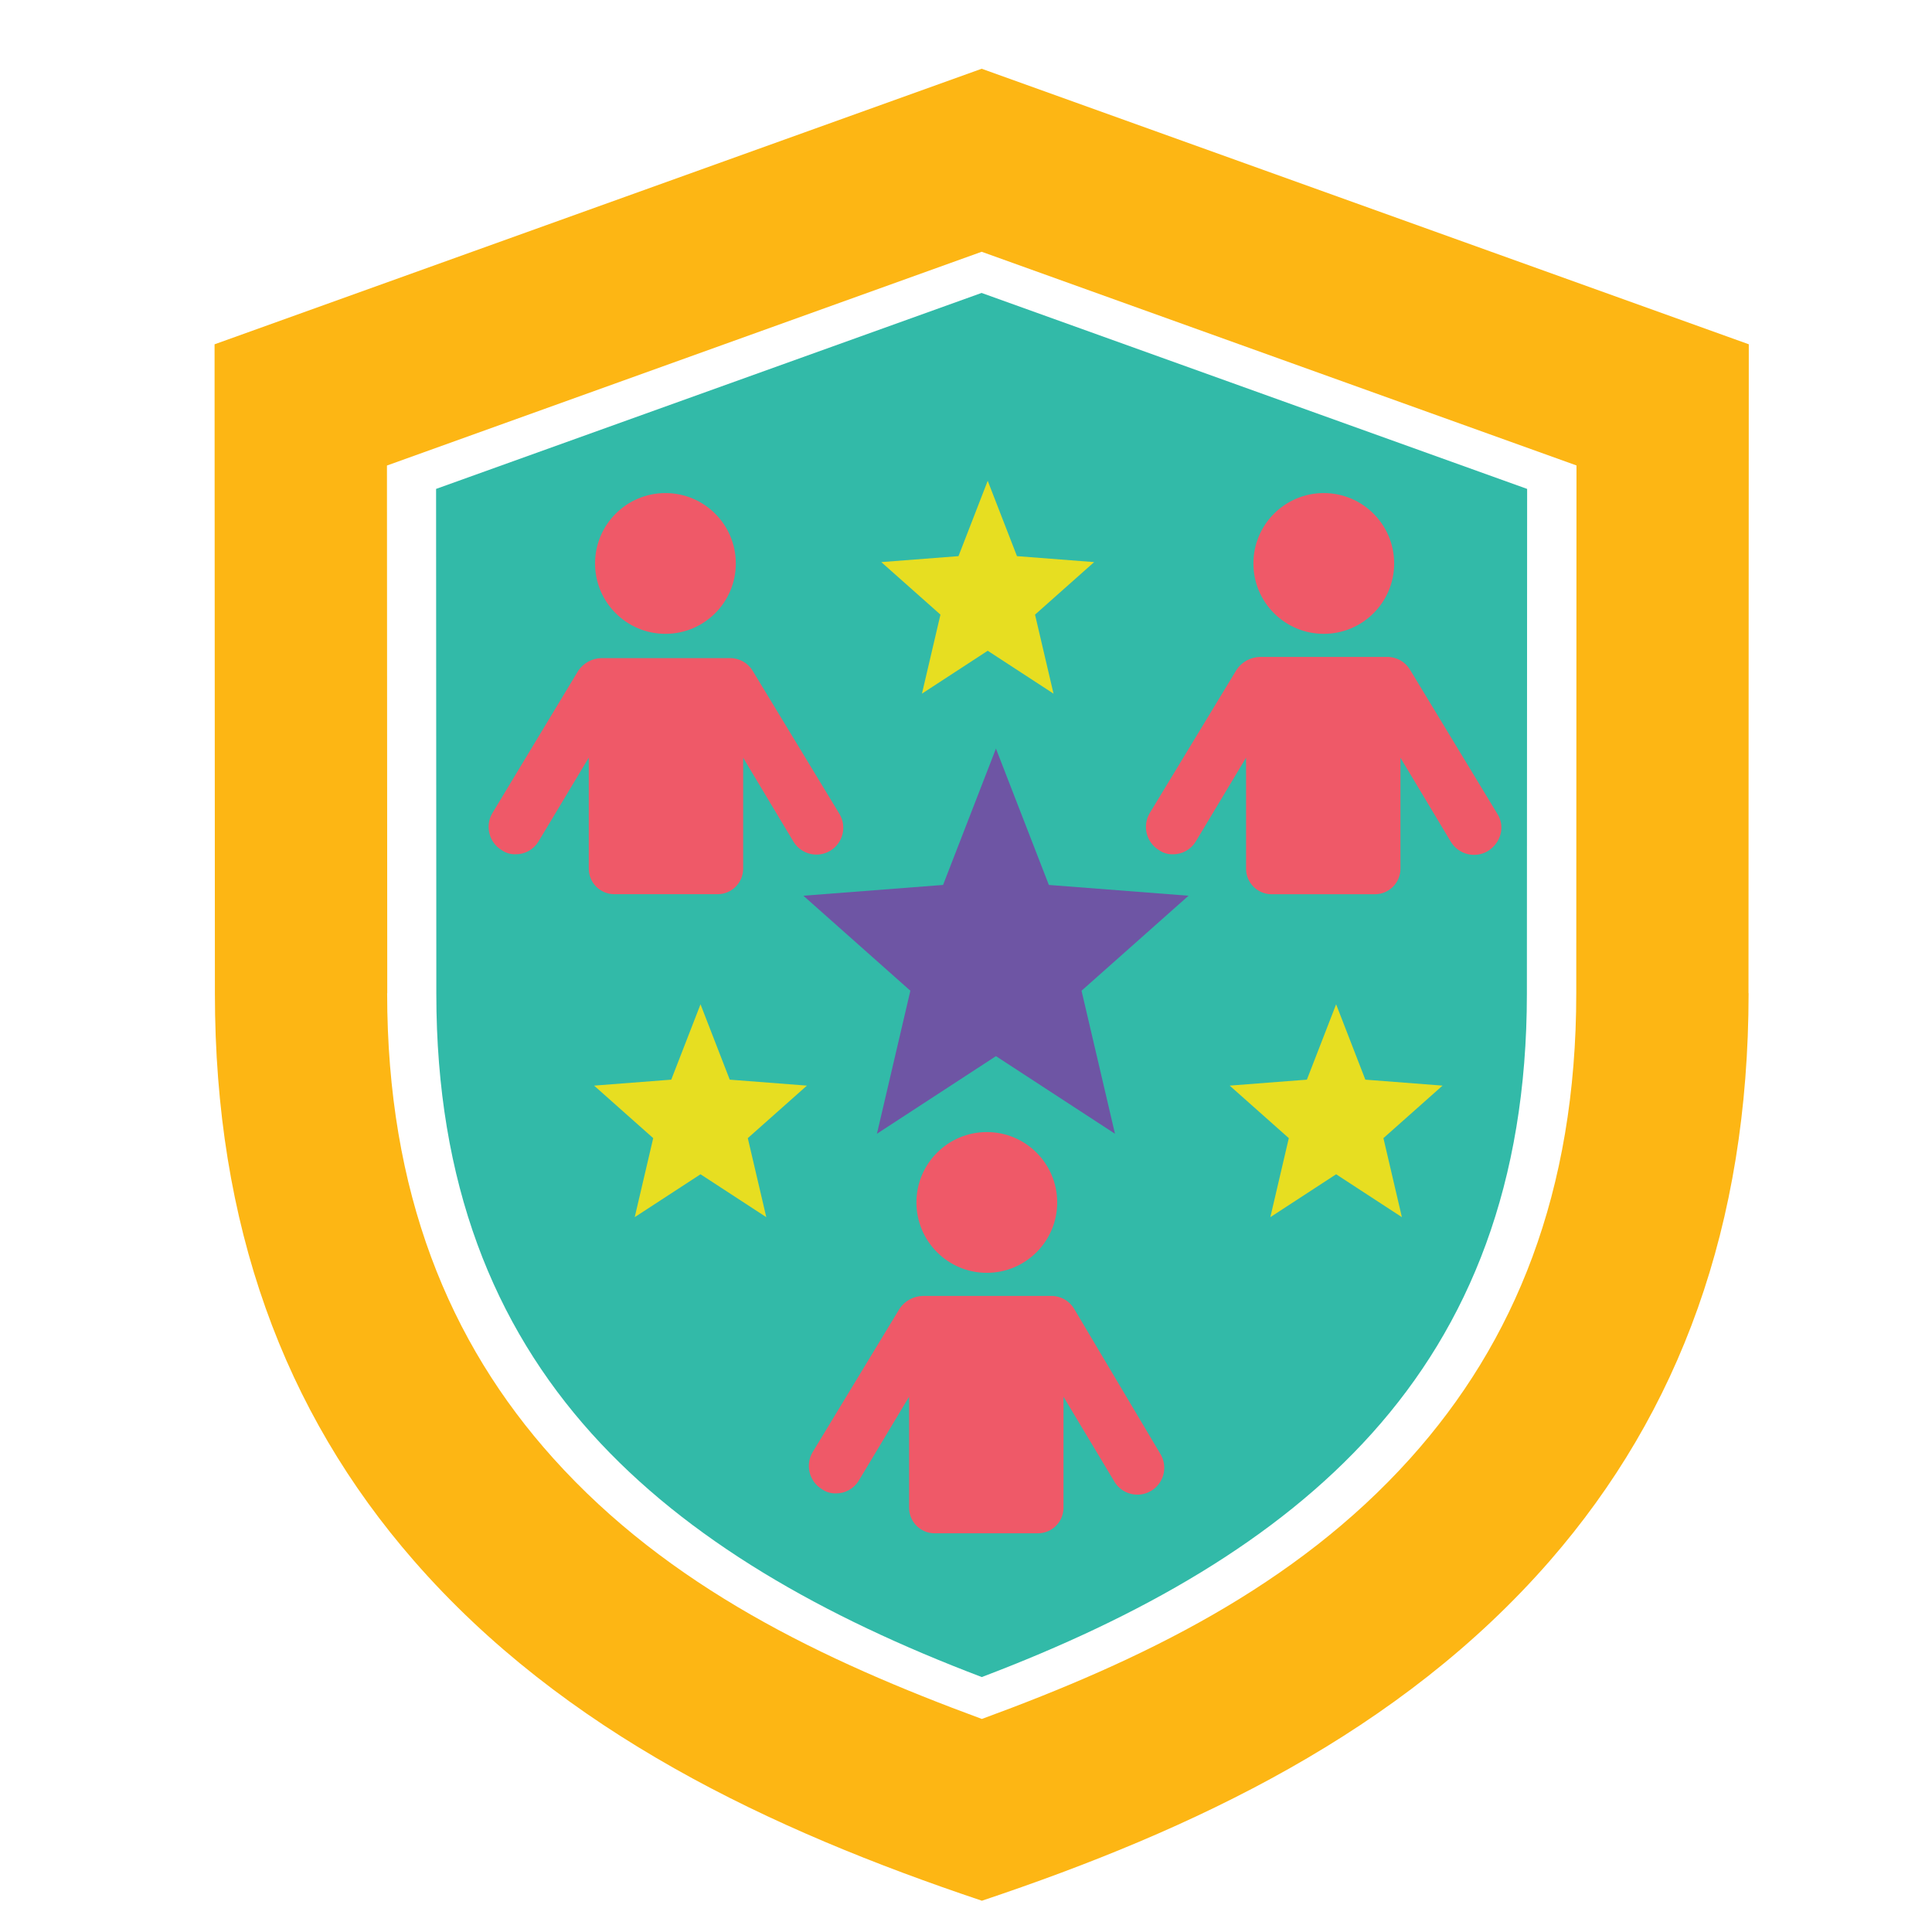
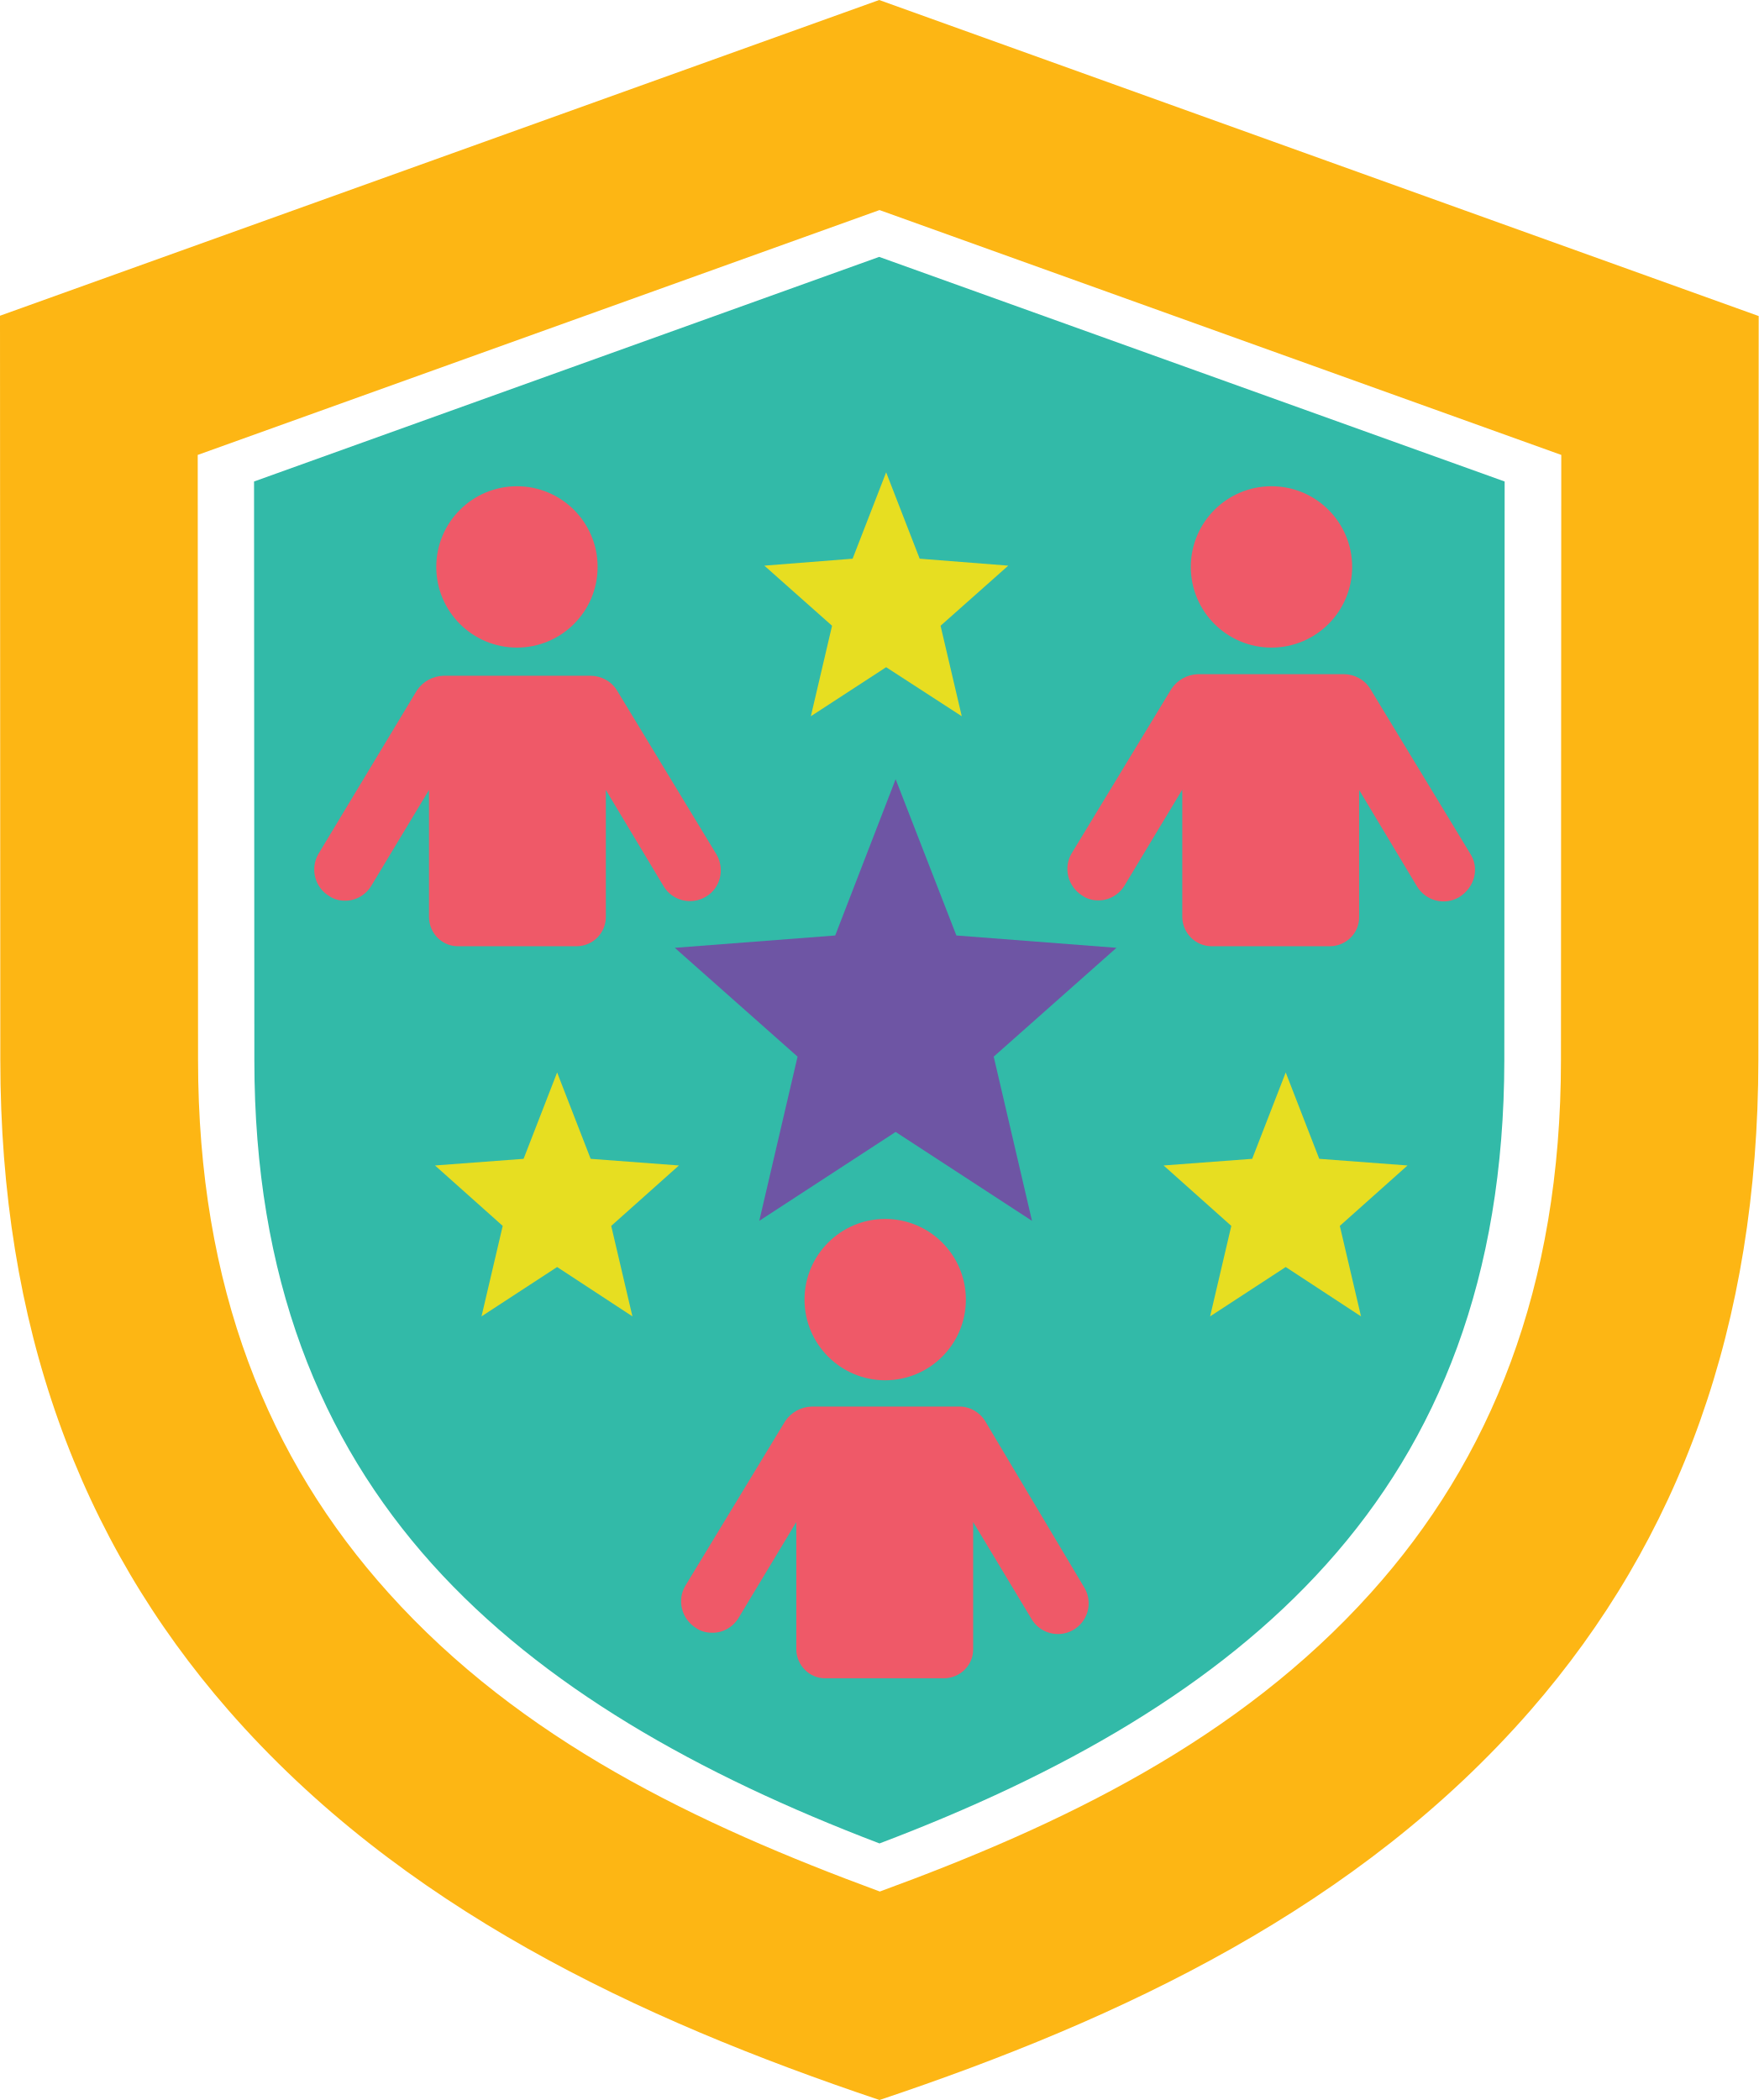
- <svg xmlns="http://www.w3.org/2000/svg" id="Layer_1" data-name="Layer 1" viewBox="0 0 700 700">
-   <defs>
-     <style>.cls-1{fill:#fdb614;}.cls-1,.cls-2{fill-rule:evenodd;}.cls-2{fill:#32baa8;}.cls-3{fill:#ef5968;}.cls-4{fill:#6e55a4;}.cls-5{fill:#e7de21;}</style>
-   </defs>
-   <path class="cls-1" d="M633.51,359.87l.11-235.13L355.68,24.91,77.74,124.75l.12,235.13c0,84.06,25,151.6,72.11,205.61,54.24,62.2,128.94,97.41,205.79,123.18,76.8-25.71,151.61-61,205.79-123.18,47-54,71.92-121.52,72-205.62m-493.24,0-.11-191.2L355.68,91.22l215.51,77.42-.08,191.2c0,72.15-22.31,126.47-60.13,168.54-41.79,46.51-97.51,73.26-155.23,94.43C298,601.53,242.37,575,200.46,528.38,162.61,486.32,140.3,432,140.27,359.84Z" />
-   <path class="cls-2" d="M158,177.14l.09,183c0,68.66,20.88,119.92,56.23,159.22,34.7,38.57,83.85,66.42,141.4,88.27,57.58-21.85,106.69-49.7,141.34-88.27,35.32-39.3,56.13-90.55,56.16-159.22l.09-183-197.66-71Z" />
-   <circle class="cls-3" cx="357.54" cy="435.67" r="25.5" />
-   <path class="cls-3" d="M389.12,474.11a9.53,9.53,0,0,0-8.37-4.57H334.33a10.43,10.43,0,0,0-8.37,4.57l-31.59,52.13a9.84,9.84,0,0,0,3.43,13.32,8.37,8.37,0,0,0,4.95,1.52,9.55,9.55,0,0,0,8.37-4.57l18.26-30.44v40.34a9.26,9.26,0,0,0,9.13,9.13h37.68a9.26,9.26,0,0,0,9.13-9.13V506.07l18.26,30.44a9.73,9.73,0,1,0,16.75-9.89Z" />
-   <circle class="cls-3" cx="241.1" cy="204.15" r="25.5" />
-   <path class="cls-3" d="M269.26,314.88V274.55L287.52,305a9.73,9.73,0,0,0,16.75-9.9L272.68,243a9.54,9.54,0,0,0-8.37-4.56H217.89a10.45,10.45,0,0,0-8.37,4.56l-31.21,51.75A9.84,9.84,0,0,0,181.74,308a8.37,8.37,0,0,0,4.95,1.52,9.56,9.56,0,0,0,8.37-4.56l18.26-30.44v40.33a9.26,9.26,0,0,0,9.14,9.13h37.67A9.26,9.26,0,0,0,269.26,314.88Z" />
-   <circle class="cls-3" cx="479.63" cy="204.15" r="25.5" />
-   <path class="cls-3" d="M542.42,294.71l-31.59-52.13a9.54,9.54,0,0,0-8.37-4.56h-46a10.45,10.45,0,0,0-8.37,4.56l-31.59,52.13A9.84,9.84,0,0,0,419.89,308a8.36,8.36,0,0,0,4.94,1.52,9.57,9.57,0,0,0,8.38-4.56l18.26-30.44v40.33A9.26,9.26,0,0,0,460.6,324h37.68a9.26,9.26,0,0,0,9.13-9.13V274.55L525.67,305A9.83,9.83,0,0,0,539,308.41C543.94,305.37,545.46,299.28,542.42,294.71Z" />
-   <polygon class="cls-4" points="360.85 271.23 380.02 320.63 430.63 324.54 391.86 358.96 403.98 410.78 360.85 382.66 317.73 410.78 329.84 358.96 291.08 324.54 341.69 320.63 360.85 271.23" />
-   <polygon class="cls-5" points="253.81 363.88 264.4 391.18 292.36 393.34 270.94 412.37 277.64 441 253.81 425.46 229.97 441 236.67 412.37 215.25 393.34 243.21 391.18 253.81 363.88" />
-   <polygon class="cls-5" points="484.1 363.88 494.69 391.18 522.66 393.34 501.24 412.37 507.93 441 484.1 425.46 460.27 441 466.96 412.37 445.54 393.34 473.51 391.18 484.1 363.88" />
-   <polygon class="cls-5" points="357.87 174.2 368.47 201.5 396.43 203.66 375.01 222.69 381.71 251.32 357.87 235.78 334.04 251.32 340.74 222.69 319.31 203.66 347.28 201.5 357.87 174.2" />
+ <svg xmlns="http://www.w3.org/2000/svg" version="1.1" id="Layer_1" x="0px" y="0px" viewBox="0 0 555.9 663.8" style="enable-background:new 0 0 555.9 663.8;" xml:space="preserve">
+   <style type="text/css">
+ 	.st0{fill-rule:evenodd;clip-rule:evenodd;fill:#FDB614;}
+ 	.st1{fill-rule:evenodd;clip-rule:evenodd;fill:#32BAA8;}
+ 	.st2{fill:#EF5968;}
+ 	.st3{fill:#6E55A4;}
+ 	.st4{fill:#E7DE21;}
+ </style>
+   <path class="st0" d="M555.8,335l0.1-235.1L277.9,0L0,99.8L0.1,335c0,84.1,25,151.6,72.1,205.6C126.5,602.8,201.2,638,278,663.8  c76.8-25.7,151.6-61,205.8-123.2C530.8,486.6,555.7,419.1,555.8,335 M62.6,335l-0.1-191.2l215.5-77.4l215.5,77.4l-0.1,191.2  c0,72.1-22.3,126.5-60.1,168.5c-41.8,46.5-97.5,73.3-155.2,94.4c-57.8-21.3-113.4-47.8-155.3-94.4C84.9,461.4,62.6,407.1,62.6,335  L62.6,335z" />
+   <path class="st1" d="M80.3,152.2l0.1,183c0,68.7,20.9,119.9,56.2,159.2c34.7,38.6,83.9,66.4,141.4,88.3  c57.6-21.8,106.7-49.7,141.3-88.3c35.3-39.3,56.1-90.5,56.2-159.2l0.1-183l-197.7-71L80.3,152.2z" />
+   <circle class="st2" cx="279.8" cy="410.8" r="25.5" />
+   <path class="st2" d="M311.4,449.2c-1.8-2.9-5-4.7-8.4-4.6h-46.4c-3.4,0.1-6.5,1.8-8.4,4.6l-31.6,52.1c-2.7,4.6-1.1,10.5,3.4,13.3  c1.4,1,3.2,1.5,5,1.5c3.4,0.1,6.6-1.7,8.4-4.6l18.3-30.4v40.3c0.1,5,4.1,9.1,9.1,9.1h37.7c5-0.1,9.1-4.1,9.1-9.1v-40.3l18.3,30.4  c2.6,4.7,8.5,6.4,13.2,3.8c4.7-2.6,6.4-8.5,3.8-13.2c-0.1-0.2-0.2-0.3-0.3-0.5L311.4,449.2z" />
+   <circle class="st2" cx="163.4" cy="179.2" r="25.5" />
+   <path class="st2" d="M191.5,290v-40.3l18.3,30.5c2.8,4.6,8.8,6,13.4,3.2c4.5-2.7,5.9-8.5,3.4-13.1l-31.6-52.1  c-1.8-2.9-5-4.6-8.4-4.6h-46.4c-3.4,0.1-6.5,1.8-8.4,4.6l-31.2,51.8c-2.6,4.6-1.1,10.5,3.4,13.2c1.4,1,3.2,1.5,4.9,1.5  c3.4,0.1,6.6-1.7,8.4-4.6l18.3-30.4v40.3c0.1,5,4.1,9.1,9.1,9.1h37.7C187.4,299,191.4,295,191.5,290z" />
+   <circle class="st2" cx="401.9" cy="179.2" r="25.5" />
+   <path class="st2" d="M464.7,269.8l-31.6-52.1c-1.8-2.9-5-4.6-8.4-4.6h-46c-3.4,0.1-6.5,1.8-8.4,4.6l-31.6,52.1  c-2.7,4.6-1.1,10.5,3.4,13.3c1.4,1,3.2,1.5,4.9,1.5c3.4,0.1,6.6-1.7,8.4-4.6l18.3-30.4v40.3c0.1,5,4.1,9.1,9.1,9.2h37.7  c5-0.1,9.1-4.1,9.1-9.1v-40.3l18.3,30.5c2.8,4.6,8.7,6.1,13.3,3.4C466.2,280.5,467.7,274.4,464.7,269.8z" />
+   <polygon class="st3" points="283.1,246.3 302.3,295.7 352.9,299.6 314.1,334 326.2,385.9 283.1,357.8 240,385.9 252.1,334   213.3,299.6 264,295.7 " />
+   <polygon class="st4" points="176.1,339 186.7,366.3 214.6,368.4 193.2,387.5 199.9,416.1 176.1,400.5 152.2,416.1 158.9,387.5   137.5,368.4 165.5,366.3 " />
+   <polygon class="st4" points="406.4,339 417,366.3 444.9,368.4 423.5,387.5 430.2,416.1 406.4,400.5 382.5,416.1 389.2,387.5   367.8,368.4 395.8,366.3 " />
+   <polygon class="st4" points="280.1,149.3 290.7,176.6 318.7,178.8 297.3,197.8 304,226.4 280.1,210.9 256.3,226.4 263,197.8   241.6,178.8 269.5,176.6 " />
</svg>
